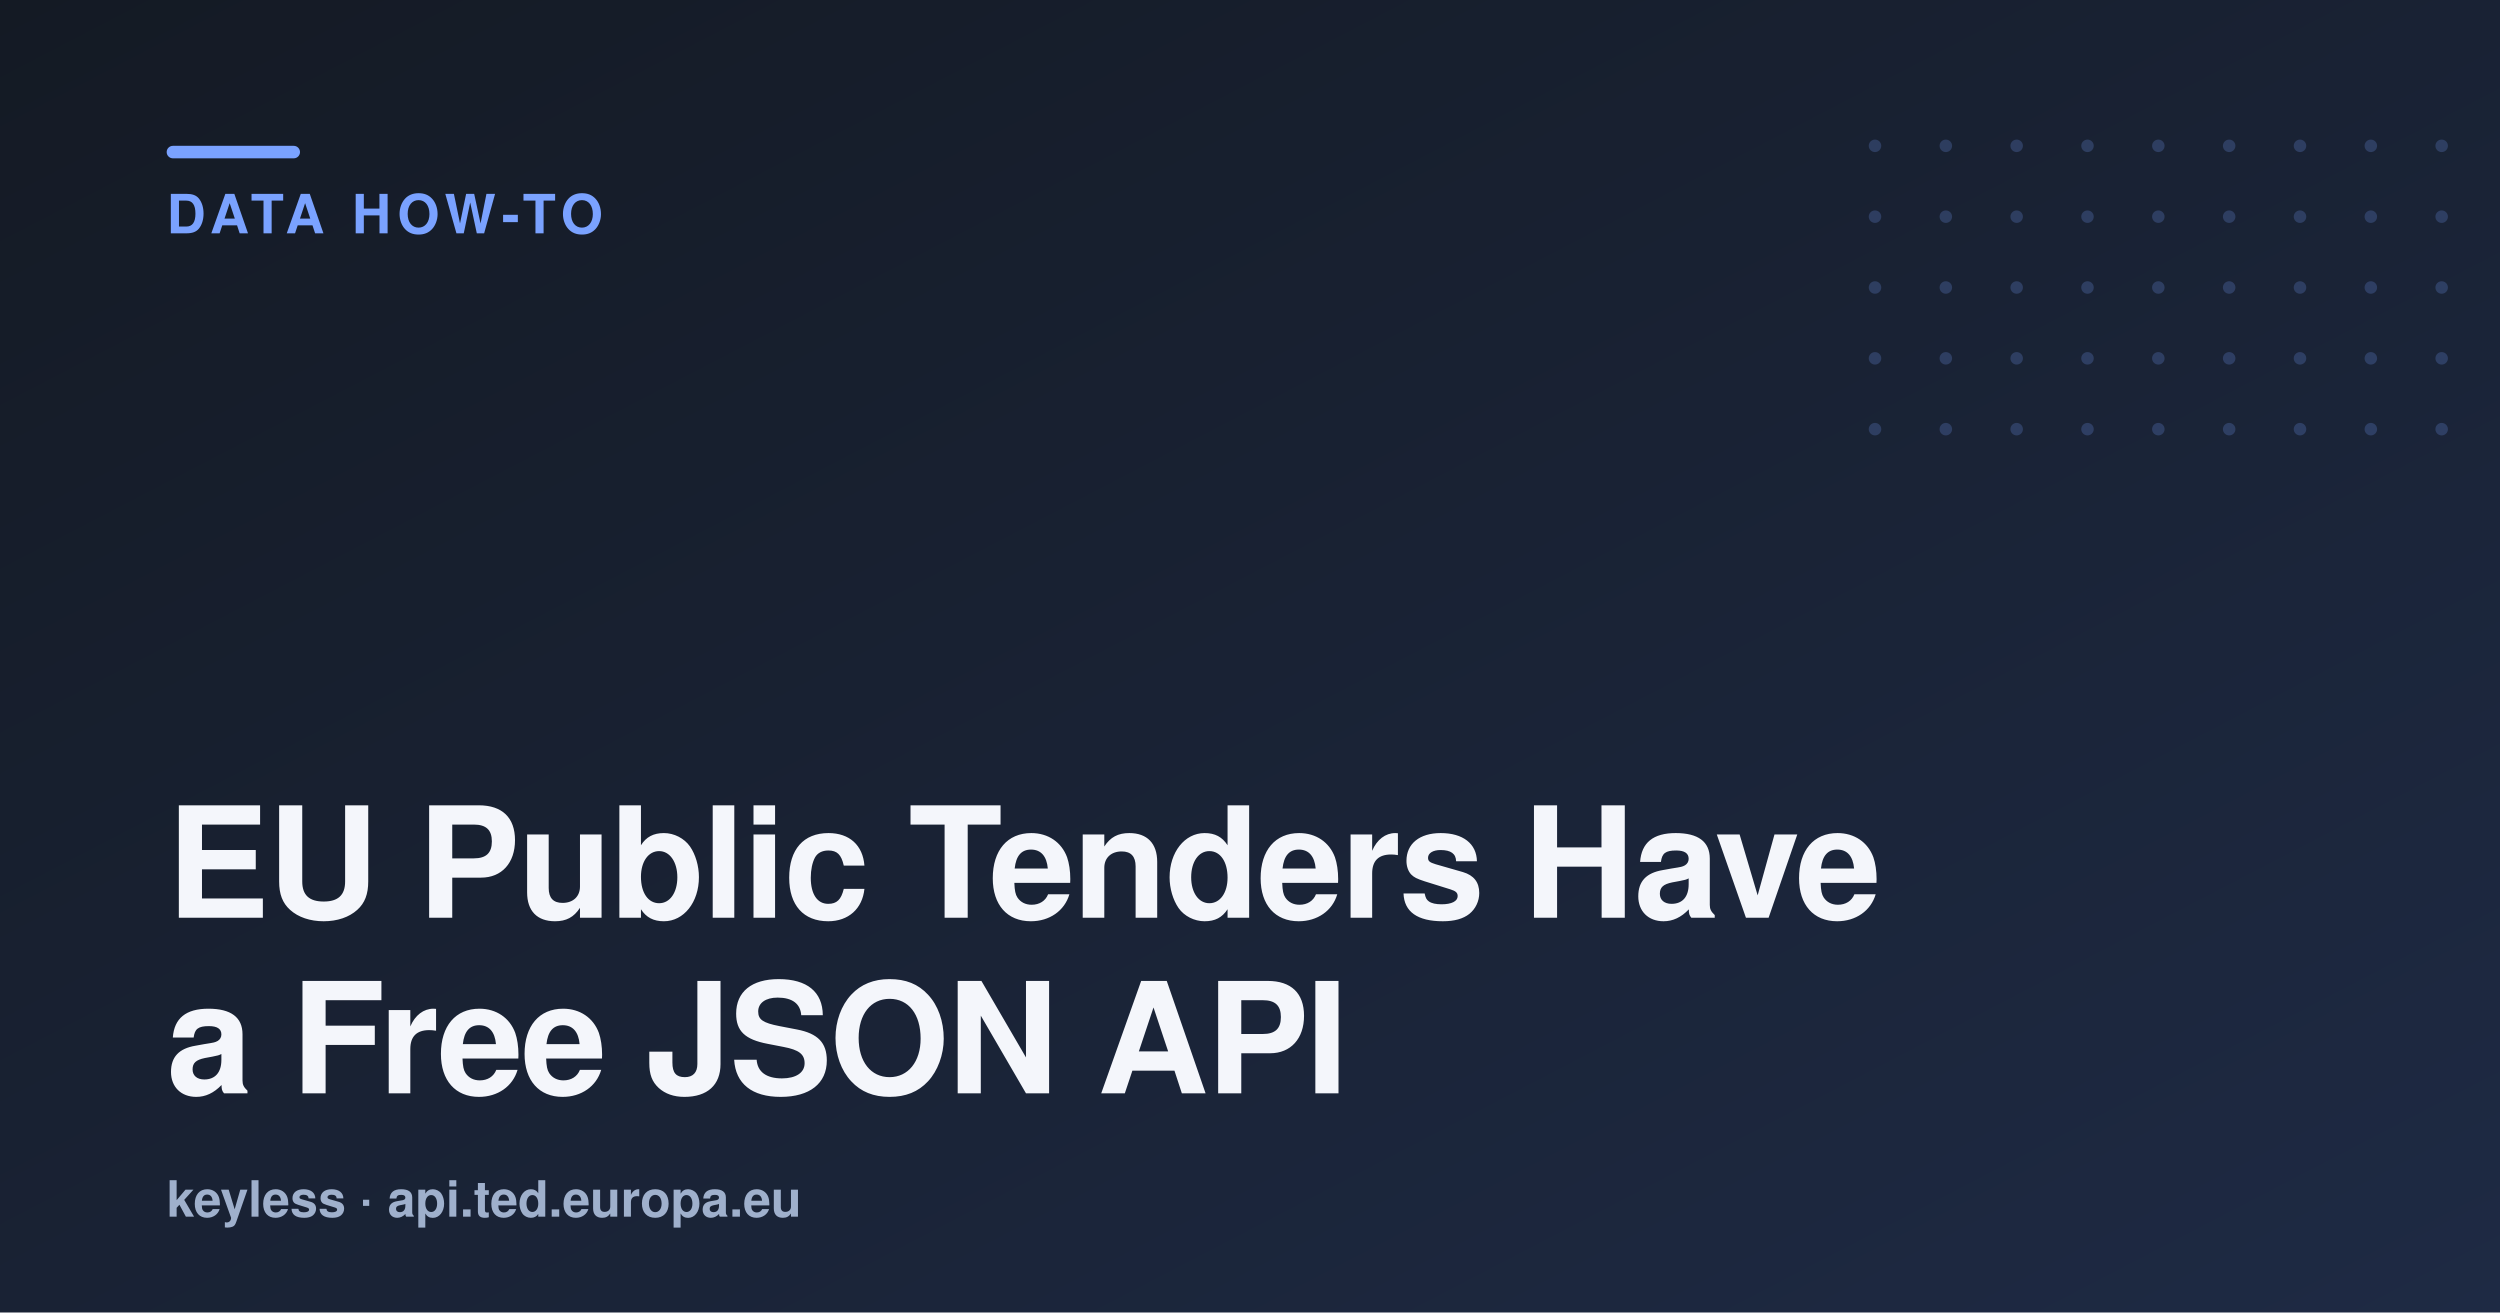
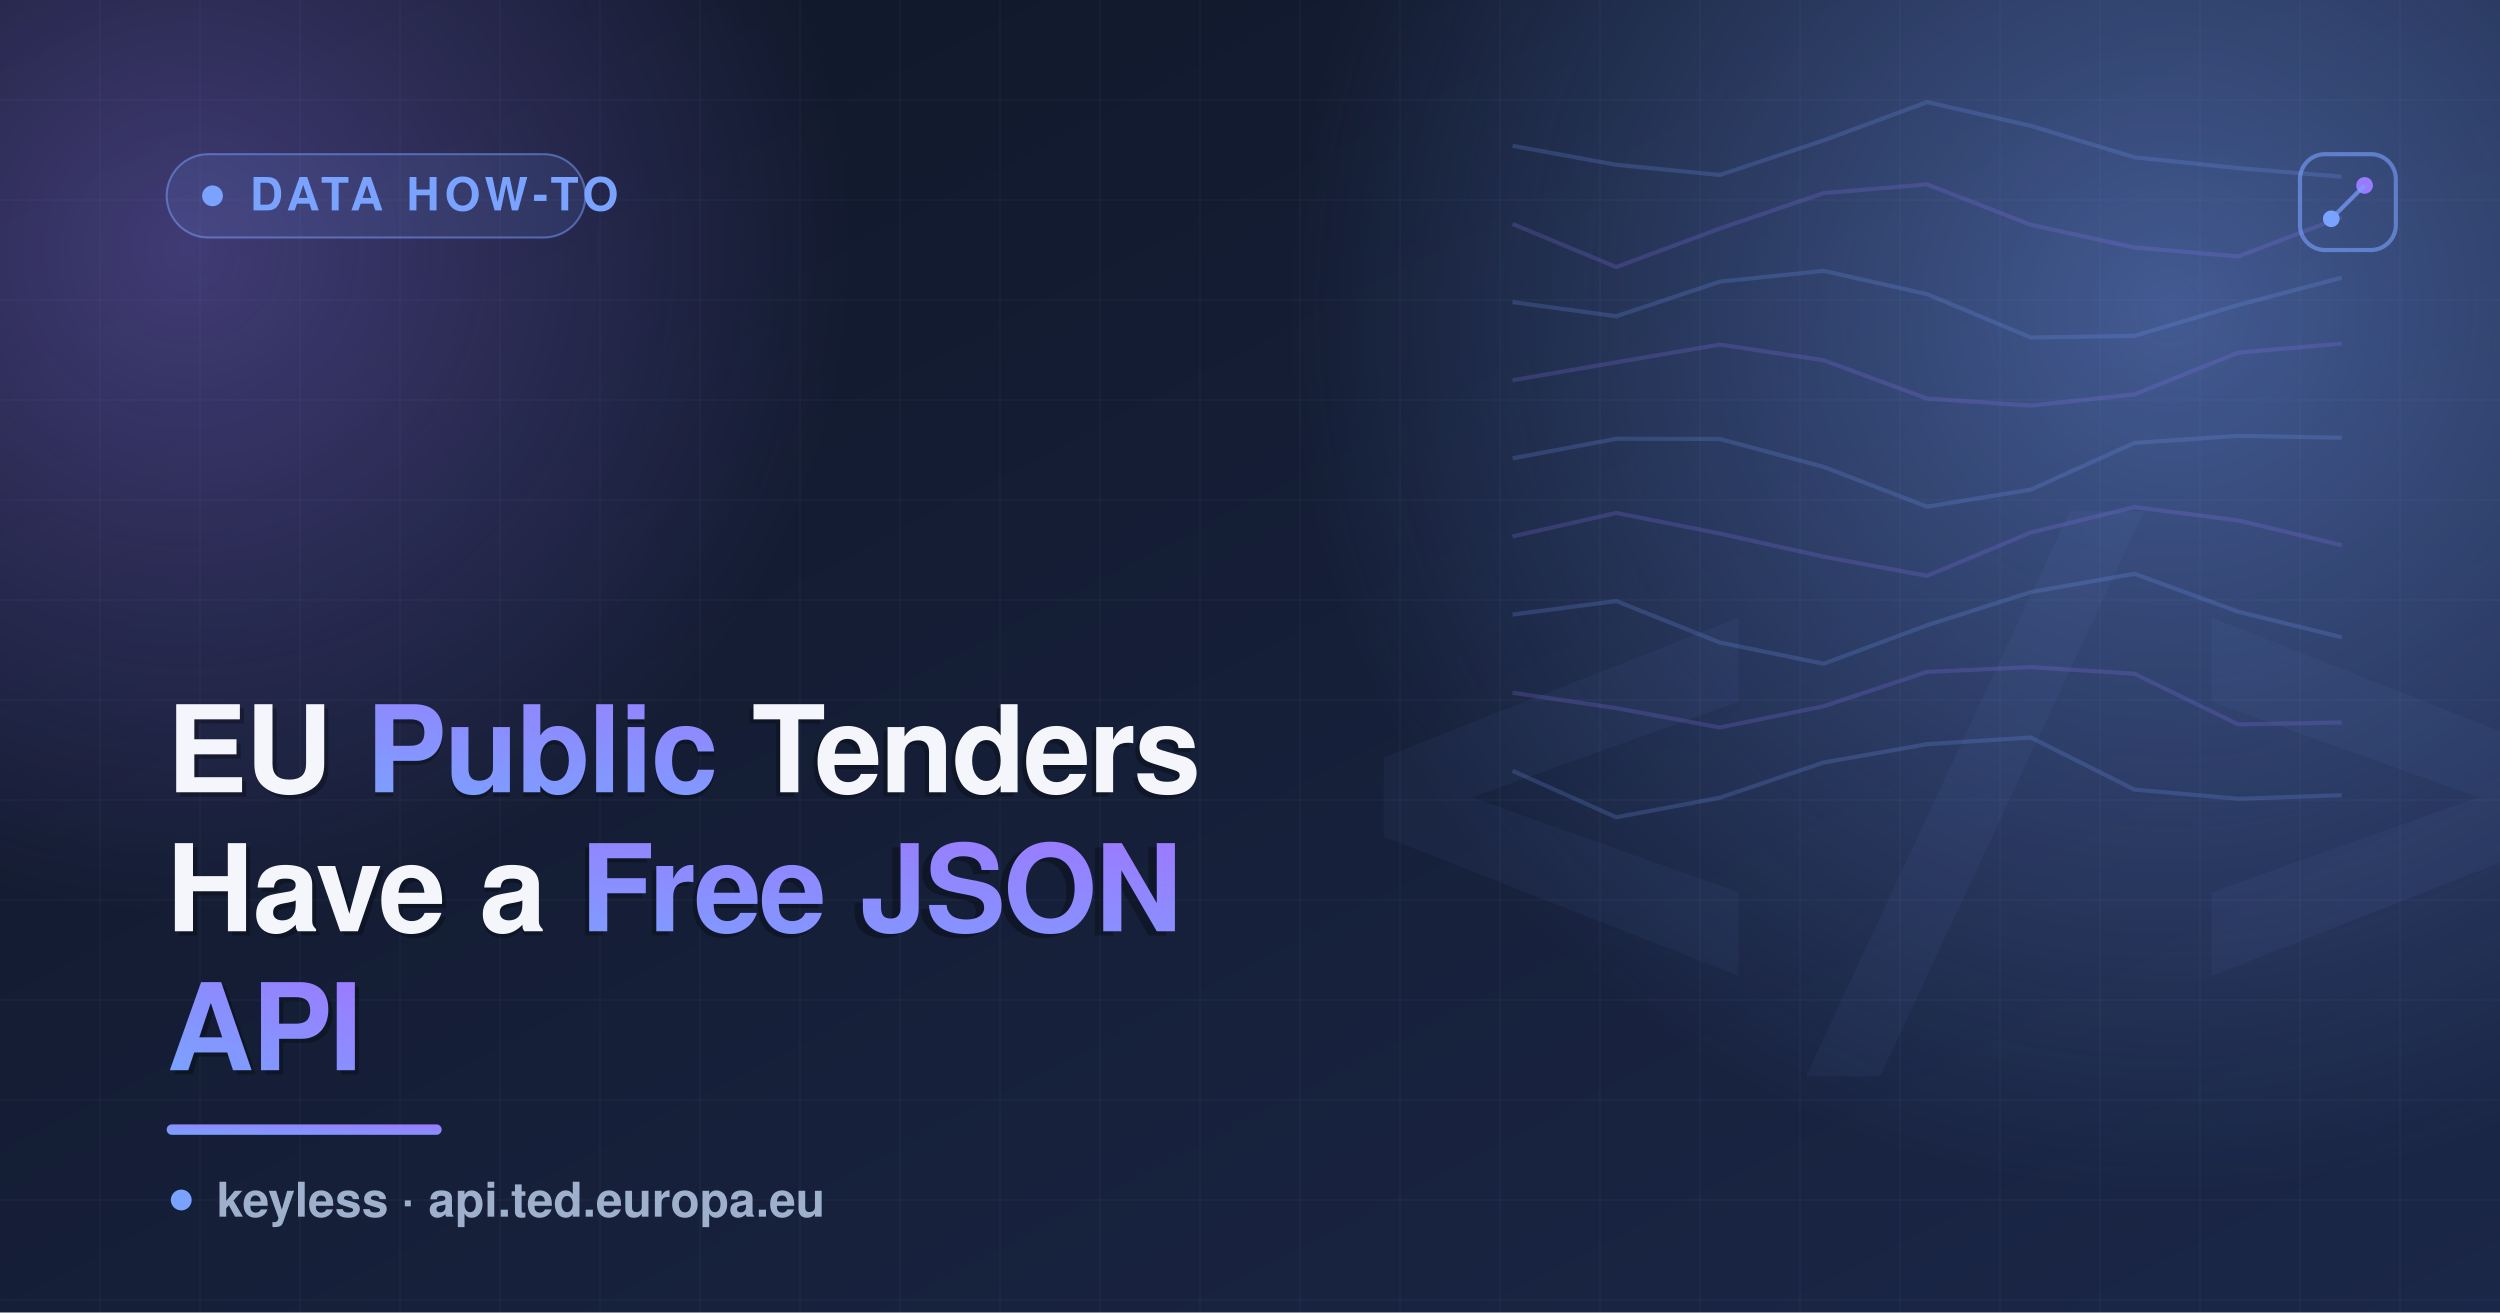
<svg xmlns="http://www.w3.org/2000/svg" width="1200" height="630" viewBox="0 0 1200 630">
  <defs>
    <linearGradient id="bg" x1="0" y1="0" x2="1" y2="1">
-       <stop offset="0" stop-color="#141a24" />
-       <stop offset="1" stop-color="#1e2a44" />
+       <stop offset="0" stop-color="#0f1626" />
+       <stop offset="1" stop-color="#1b2748" />
    </linearGradient>
+     <linearGradient id="accgrad" x1="0" y1="1" x2="1" y2="0">
+       <stop offset="0" stop-color="#7aa2ff" />
+       <stop offset="1" stop-color="#9a7bff" />
+     </linearGradient>
+     <radialGradient id="glowA" cx="0.5" cy="0.5" r="0.5">
+       <stop offset="0" stop-color="#7aa2ff" stop-opacity="0.45" />
+       <stop offset="1" stop-color="#7aa2ff" stop-opacity="0" />
+     </radialGradient>
+     <radialGradient id="glowB" cx="0.5" cy="0.5" r="0.5">
+       <stop offset="0" stop-color="#9a7bff" stop-opacity="0.35" />
+       <stop offset="1" stop-color="#9a7bff" stop-opacity="0" />
+     </radialGradient>
  </defs>
  <rect width="1200" height="630" fill="url(#bg)" />
-   <circle cx="900" cy="70" r="3" fill="#7aa2ff" fill-opacity="0.22" />
-   <circle cx="900" cy="104" r="3" fill="#7aa2ff" fill-opacity="0.22" />
-   <circle cx="900" cy="138" r="3" fill="#7aa2ff" fill-opacity="0.22" />
-   <circle cx="900" cy="172" r="3" fill="#7aa2ff" fill-opacity="0.22" />
-   <circle cx="900" cy="206" r="3" fill="#7aa2ff" fill-opacity="0.22" />
-   <circle cx="934" cy="70" r="3" fill="#7aa2ff" fill-opacity="0.22" />
-   <circle cx="934" cy="104" r="3" fill="#7aa2ff" fill-opacity="0.22" />
-   <circle cx="934" cy="138" r="3" fill="#7aa2ff" fill-opacity="0.22" />
-   <circle cx="934" cy="172" r="3" fill="#7aa2ff" fill-opacity="0.22" />
-   <circle cx="934" cy="206" r="3" fill="#7aa2ff" fill-opacity="0.22" />
-   <circle cx="968" cy="70" r="3" fill="#7aa2ff" fill-opacity="0.22" />
-   <circle cx="968" cy="104" r="3" fill="#7aa2ff" fill-opacity="0.22" />
-   <circle cx="968" cy="138" r="3" fill="#7aa2ff" fill-opacity="0.22" />
-   <circle cx="968" cy="172" r="3" fill="#7aa2ff" fill-opacity="0.22" />
-   <circle cx="968" cy="206" r="3" fill="#7aa2ff" fill-opacity="0.22" />
-   <circle cx="1002" cy="70" r="3" fill="#7aa2ff" fill-opacity="0.22" />
-   <circle cx="1002" cy="104" r="3" fill="#7aa2ff" fill-opacity="0.22" />
-   <circle cx="1002" cy="138" r="3" fill="#7aa2ff" fill-opacity="0.22" />
-   <circle cx="1002" cy="172" r="3" fill="#7aa2ff" fill-opacity="0.22" />
-   <circle cx="1002" cy="206" r="3" fill="#7aa2ff" fill-opacity="0.22" />
-   <circle cx="1036" cy="70" r="3" fill="#7aa2ff" fill-opacity="0.22" />
-   <circle cx="1036" cy="104" r="3" fill="#7aa2ff" fill-opacity="0.22" />
-   <circle cx="1036" cy="138" r="3" fill="#7aa2ff" fill-opacity="0.22" />
-   <circle cx="1036" cy="172" r="3" fill="#7aa2ff" fill-opacity="0.22" />
-   <circle cx="1036" cy="206" r="3" fill="#7aa2ff" fill-opacity="0.22" />
-   <circle cx="1070" cy="70" r="3" fill="#7aa2ff" fill-opacity="0.22" />
-   <circle cx="1070" cy="104" r="3" fill="#7aa2ff" fill-opacity="0.22" />
-   <circle cx="1070" cy="138" r="3" fill="#7aa2ff" fill-opacity="0.22" />
-   <circle cx="1070" cy="172" r="3" fill="#7aa2ff" fill-opacity="0.22" />
-   <circle cx="1070" cy="206" r="3" fill="#7aa2ff" fill-opacity="0.22" />
-   <circle cx="1104" cy="70" r="3" fill="#7aa2ff" fill-opacity="0.22" />
-   <circle cx="1104" cy="104" r="3" fill="#7aa2ff" fill-opacity="0.22" />
-   <circle cx="1104" cy="138" r="3" fill="#7aa2ff" fill-opacity="0.22" />
-   <circle cx="1104" cy="172" r="3" fill="#7aa2ff" fill-opacity="0.22" />
-   <circle cx="1104" cy="206" r="3" fill="#7aa2ff" fill-opacity="0.22" />
-   <circle cx="1138" cy="70" r="3" fill="#7aa2ff" fill-opacity="0.22" />
-   <circle cx="1138" cy="104" r="3" fill="#7aa2ff" fill-opacity="0.22" />
-   <circle cx="1138" cy="138" r="3" fill="#7aa2ff" fill-opacity="0.22" />
-   <circle cx="1138" cy="172" r="3" fill="#7aa2ff" fill-opacity="0.22" />
-   <circle cx="1138" cy="206" r="3" fill="#7aa2ff" fill-opacity="0.22" />
-   <circle cx="1172" cy="70" r="3" fill="#7aa2ff" fill-opacity="0.22" />
-   <circle cx="1172" cy="104" r="3" fill="#7aa2ff" fill-opacity="0.22" />
-   <circle cx="1172" cy="138" r="3" fill="#7aa2ff" fill-opacity="0.22" />
-   <circle cx="1172" cy="172" r="3" fill="#7aa2ff" fill-opacity="0.22" />
-   <circle cx="1172" cy="206" r="3" fill="#7aa2ff" fill-opacity="0.22" />
-   <rect x="80" y="70" width="64" height="6" rx="3" fill="#7aa2ff" />
-   <text x="80" y="112" font-family="'Helvetica Neue', Helvetica, Arial, 'Liberation Sans', sans-serif" font-size="26" font-weight="700" letter-spacing="3" fill="#7aa2ff">DATA HOW-TO</text>
-   <text x="80" y="440.5" font-family="'Helvetica Neue', Helvetica, Arial, 'Liberation Sans', sans-serif" font-size="74" font-weight="800" fill="#f4f6fb" letter-spacing="-1">EU Public Tenders Have</text>
-   <text x="80" y="524.8" font-family="'Helvetica Neue', Helvetica, Arial, 'Liberation Sans', sans-serif" font-size="74" font-weight="800" fill="#f4f6fb" letter-spacing="-1">a Free JSON API</text>
-   <text x="80" y="584" font-family="'Helvetica Neue', Helvetica, Arial, 'Liberation Sans', sans-serif" font-size="24" font-weight="600" fill="#9fb0cc">keyless · api.ted.europa.eu</text>
+   <line x1="48" y1="0" x2="48" y2="630" stroke="#9fb0cc" stroke-opacity="0.035" stroke-width="1" />
+   <line x1="96" y1="0" x2="96" y2="630" stroke="#9fb0cc" stroke-opacity="0.035" stroke-width="1" />
+   <line x1="144" y1="0" x2="144" y2="630" stroke="#9fb0cc" stroke-opacity="0.035" stroke-width="1" />
+   <line x1="192" y1="0" x2="192" y2="630" stroke="#9fb0cc" stroke-opacity="0.035" stroke-width="1" />
+   <line x1="240" y1="0" x2="240" y2="630" stroke="#9fb0cc" stroke-opacity="0.035" stroke-width="1" />
+   <line x1="288" y1="0" x2="288" y2="630" stroke="#9fb0cc" stroke-opacity="0.035" stroke-width="1" />
+   <line x1="336" y1="0" x2="336" y2="630" stroke="#9fb0cc" stroke-opacity="0.035" stroke-width="1" />
+   <line x1="384" y1="0" x2="384" y2="630" stroke="#9fb0cc" stroke-opacity="0.035" stroke-width="1" />
+   <line x1="432" y1="0" x2="432" y2="630" stroke="#9fb0cc" stroke-opacity="0.035" stroke-width="1" />
+   <line x1="480" y1="0" x2="480" y2="630" stroke="#9fb0cc" stroke-opacity="0.035" stroke-width="1" />
+   <line x1="528" y1="0" x2="528" y2="630" stroke="#9fb0cc" stroke-opacity="0.035" stroke-width="1" />
+   <line x1="576" y1="0" x2="576" y2="630" stroke="#9fb0cc" stroke-opacity="0.035" stroke-width="1" />
+   <line x1="624" y1="0" x2="624" y2="630" stroke="#9fb0cc" stroke-opacity="0.035" stroke-width="1" />
+   <line x1="672" y1="0" x2="672" y2="630" stroke="#9fb0cc" stroke-opacity="0.035" stroke-width="1" />
+   <line x1="720" y1="0" x2="720" y2="630" stroke="#9fb0cc" stroke-opacity="0.035" stroke-width="1" />
+   <line x1="768" y1="0" x2="768" y2="630" stroke="#9fb0cc" stroke-opacity="0.035" stroke-width="1" />
+   <line x1="816" y1="0" x2="816" y2="630" stroke="#9fb0cc" stroke-opacity="0.035" stroke-width="1" />
+   <line x1="864" y1="0" x2="864" y2="630" stroke="#9fb0cc" stroke-opacity="0.035" stroke-width="1" />
+   <line x1="912" y1="0" x2="912" y2="630" stroke="#9fb0cc" stroke-opacity="0.035" stroke-width="1" />
+   <line x1="960" y1="0" x2="960" y2="630" stroke="#9fb0cc" stroke-opacity="0.035" stroke-width="1" />
+   <line x1="1008" y1="0" x2="1008" y2="630" stroke="#9fb0cc" stroke-opacity="0.035" stroke-width="1" />
+   <line x1="1056" y1="0" x2="1056" y2="630" stroke="#9fb0cc" stroke-opacity="0.035" stroke-width="1" />
+   <line x1="1104" y1="0" x2="1104" y2="630" stroke="#9fb0cc" stroke-opacity="0.035" stroke-width="1" />
+   <line x1="1152" y1="0" x2="1152" y2="630" stroke="#9fb0cc" stroke-opacity="0.035" stroke-width="1" />
+   <line x1="0" y1="48" x2="1200" y2="48" stroke="#9fb0cc" stroke-opacity="0.035" stroke-width="1" />
+   <line x1="0" y1="96" x2="1200" y2="96" stroke="#9fb0cc" stroke-opacity="0.035" stroke-width="1" />
+   <line x1="0" y1="144" x2="1200" y2="144" stroke="#9fb0cc" stroke-opacity="0.035" stroke-width="1" />
+   <line x1="0" y1="192" x2="1200" y2="192" stroke="#9fb0cc" stroke-opacity="0.035" stroke-width="1" />
+   <line x1="0" y1="240" x2="1200" y2="240" stroke="#9fb0cc" stroke-opacity="0.035" stroke-width="1" />
+   <line x1="0" y1="288" x2="1200" y2="288" stroke="#9fb0cc" stroke-opacity="0.035" stroke-width="1" />
+   <line x1="0" y1="336" x2="1200" y2="336" stroke="#9fb0cc" stroke-opacity="0.035" stroke-width="1" />
+   <line x1="0" y1="384" x2="1200" y2="384" stroke="#9fb0cc" stroke-opacity="0.035" stroke-width="1" />
+   <line x1="0" y1="432" x2="1200" y2="432" stroke="#9fb0cc" stroke-opacity="0.035" stroke-width="1" />
+   <line x1="0" y1="480" x2="1200" y2="480" stroke="#9fb0cc" stroke-opacity="0.035" stroke-width="1" />
+   <line x1="0" y1="528" x2="1200" y2="528" stroke="#9fb0cc" stroke-opacity="0.035" stroke-width="1" />
+   <line x1="0" y1="576" x2="1200" y2="576" stroke="#9fb0cc" stroke-opacity="0.035" stroke-width="1" />
+   <line x1="0" y1="624" x2="1200" y2="624" stroke="#9fb0cc" stroke-opacity="0.035" stroke-width="1" />
+   <text x="948" y="486" text-anchor="middle" font-family="'SF Mono', 'Menlo', 'DejaVu Sans Mono', 'Liberation Mono', monospace" font-size="330" font-weight="700" fill="#7aa2ff" fill-opacity="0.05">&lt;/&gt;</text>
+   <circle cx="1040" cy="150" r="420" fill="url(#glowA)" />
+   <circle cx="90" cy="120" r="320" fill="url(#glowB)" />
+   <path d="M 726.0 70.0 L 775.8 79.1 L 825.5 84.0 L 875.3 67.4 L 925.0 49.0 L 974.8 60.4 L 1024.5 75.5 L 1074.3 80.7 L 1124.0 84.8" fill="none" stroke="#7aa2ff" stroke-opacity="0.20" stroke-width="2" />
+   <path d="M 726.0 107.5 L 775.8 128.2 L 825.5 109.7 L 875.3 92.7 L 925.0 88.5 L 974.8 107.9 L 1024.5 118.8 L 1074.3 123.1 L 1124.0 104.2" fill="none" stroke="#9a7bff" stroke-opacity="0.20" stroke-width="2" />
+   <path d="M 726.0 145.0 L 775.8 151.8 L 825.5 135.2 L 875.3 130.0 L 925.0 141.2 L 974.8 162.0 L 1024.5 161.2 L 1074.3 146.4 L 1124.0 133.3" fill="none" stroke="#7aa2ff" stroke-opacity="0.20" stroke-width="2" />
+   <path d="M 726.0 182.5 L 775.8 173.9 L 825.5 165.4 L 875.3 172.9 L 925.0 191.3 L 974.8 194.7 L 1024.5 189.3 L 1074.3 169.3 L 1124.0 164.9" fill="none" stroke="#9a7bff" stroke-opacity="0.20" stroke-width="2" />
+   <path d="M 726.0 220.0 L 775.8 210.6 L 825.5 210.7 L 875.3 224.1 L 925.0 243.2 L 974.8 235.0 L 1024.5 212.6 L 1074.3 209.2 L 1124.0 210.1" fill="none" stroke="#7aa2ff" stroke-opacity="0.20" stroke-width="2" />
+   <path d="M 726.0 257.5 L 775.8 246.2 L 825.5 256.1 L 875.3 267.2 L 925.0 276.4 L 974.8 255.6 L 1024.5 243.4 L 1074.3 249.8 L 1124.0 261.7" fill="none" stroke="#9a7bff" stroke-opacity="0.20" stroke-width="2" />
+   <path d="M 726.0 295.0 L 775.8 288.5 L 825.5 308.4 L 875.3 318.6 L 925.0 300.1 L 974.8 284.2 L 1024.5 275.4 L 1074.3 293.6 L 1124.0 305.9" fill="none" stroke="#7aa2ff" stroke-opacity="0.20" stroke-width="2" />
+   <path d="M 726.0 332.5 L 775.8 339.9 L 825.5 349.2 L 875.3 339.0 L 925.0 322.5 L 974.8 320.2 L 1024.5 323.4 L 1074.3 347.7 L 1124.0 346.8" fill="none" stroke="#9a7bff" stroke-opacity="0.20" stroke-width="2" />
+   <path d="M 726.0 370.0 L 775.8 392.3 L 825.5 382.9 L 875.3 366.0 L 925.0 357.2 L 974.8 354.0 L 1024.5 379.0 L 1074.3 383.4 L 1124.0 381.7" fill="none" stroke="#7aa2ff" stroke-opacity="0.20" stroke-width="2" />
+   <rect x="80" y="74" width="201" height="40" rx="20" fill="#7aa2ff" fill-opacity="0.12" stroke="#7aa2ff" stroke-opacity="0.5" />
+   <circle cx="102" cy="94" r="5" fill="#7aa2ff" />
+   <text x="120" y="101" font-family="'Helvetica Neue', Helvetica, Arial, 'Liberation Sans', sans-serif" font-size="22" font-weight="700" letter-spacing="2.5" fill="#7aa2ff">DATA HOW-TO</text>
+   <text x="82.0" y="382.3" font-family="'Helvetica Neue', Helvetica, Arial, 'Liberation Sans', sans-serif" font-size="58" font-weight="800" fill="#000" fill-opacity="0.28" letter-spacing="-1">EU Public Tenders</text>
+   <text x="80" y="380.3" font-family="'Helvetica Neue', Helvetica, Arial, 'Liberation Sans', sans-serif" font-size="58" font-weight="800" letter-spacing="-1">
+     <tspan fill="#f4f6fb">EU</tspan>
+     <tspan fill="url(#accgrad)">Public</tspan>
+     <tspan fill="#f4f6fb">Tenders</tspan>
+   </text>
+   <text x="82.0" y="449.0" font-family="'Helvetica Neue', Helvetica, Arial, 'Liberation Sans', sans-serif" font-size="58" font-weight="800" fill="#000" fill-opacity="0.28" letter-spacing="-1">Have a Free JSON</text>
+   <text x="80" y="447" font-family="'Helvetica Neue', Helvetica, Arial, 'Liberation Sans', sans-serif" font-size="58" font-weight="800" letter-spacing="-1">
+     <tspan fill="#f4f6fb">Have</tspan>
+     <tspan fill="#f4f6fb">a</tspan>
+     <tspan fill="url(#accgrad)">Free</tspan>
+     <tspan fill="url(#accgrad)">JSON</tspan>
+   </text>
+   <text x="82.0" y="515.7" font-family="'Helvetica Neue', Helvetica, Arial, 'Liberation Sans', sans-serif" font-size="58" font-weight="800" fill="#000" fill-opacity="0.28" letter-spacing="-1">API</text>
+   <text x="80" y="513.7" font-family="'Helvetica Neue', Helvetica, Arial, 'Liberation Sans', sans-serif" font-size="58" font-weight="800" letter-spacing="-1">
+     <tspan fill="url(#accgrad)">API</tspan>
+   </text>
+   <rect x="80" y="539.7" width="132" height="5" rx="2.5" fill="url(#accgrad)" />
+   <circle cx="87" cy="576" r="5" fill="#7aa2ff" />
+   <text x="104" y="584" font-family="'Helvetica Neue', Helvetica, Arial, 'Liberation Sans', sans-serif" font-size="23" font-weight="600" fill="#9fb0cc">keyless · api.ted.europa.eu</text>
+   <rect x="1104" y="74" width="46" height="46" rx="12" fill="none" stroke="#7aa2ff" stroke-opacity="0.6" stroke-width="2" />
+   <circle cx="1119" cy="105" r="4" fill="#7aa2ff" />
+   <circle cx="1135" cy="89" r="4" fill="#9a7bff" />
+   <line x1="1119" y1="105" x2="1135" y2="89" stroke="#7aa2ff" stroke-opacity="0.7" stroke-width="2" />
</svg>
